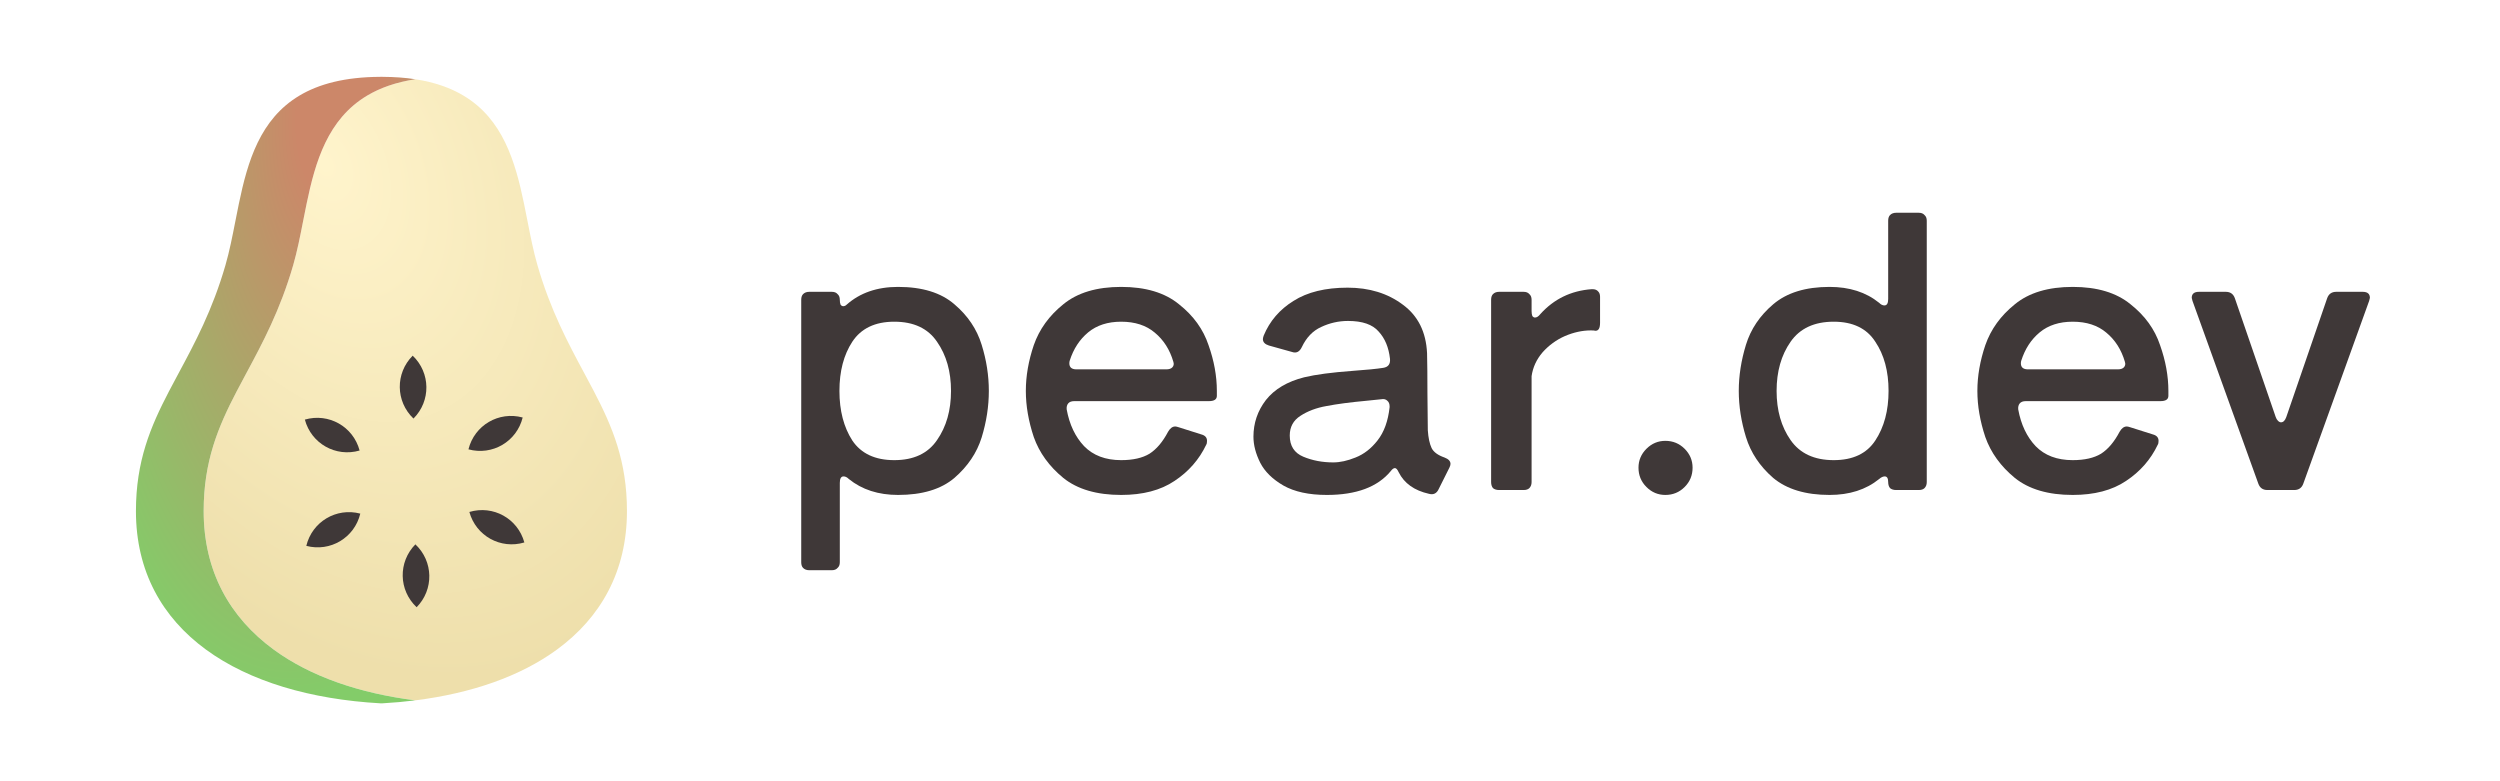
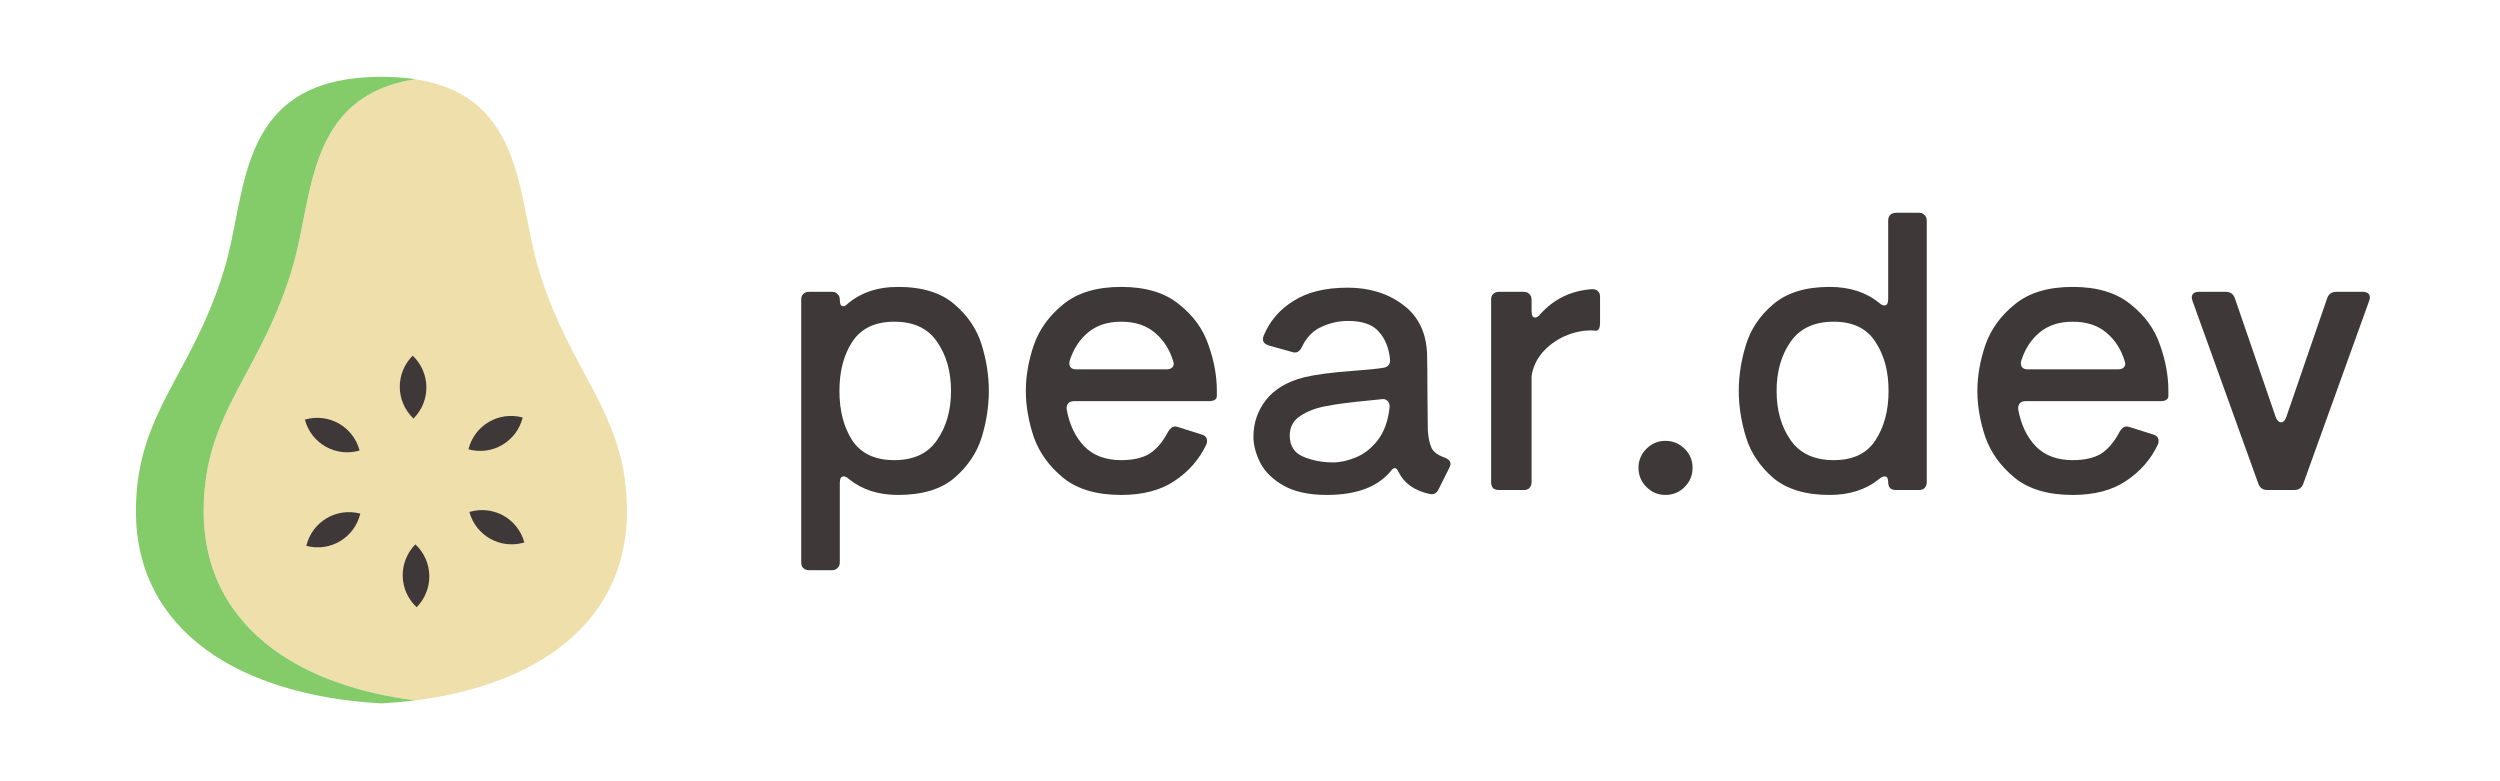
<svg xmlns="http://www.w3.org/2000/svg" width="423" height="132" viewBox="0 0 423 132" fill="none">
  <path d="M70.27 13.407C73.561 13.913 76.233 14.872 78.42 16.177C81.757 18.169 83.945 20.955 85.485 24.133C87.024 27.31 87.921 30.887 88.665 34.469C88.868 35.444 89.059 36.419 89.249 37.386C89.757 39.979 90.255 42.519 90.933 44.864C93.139 52.494 96.117 58.039 98.853 63.133C99.412 64.172 99.96 65.194 100.49 66.21C103.615 72.205 106.081 78.019 106.081 86.478C106.081 96.673 101.647 104.487 94.227 109.914C88.026 114.448 79.753 117.306 70.27 118.5C60.787 117.306 52.514 114.448 46.314 109.914C38.893 104.487 34.459 96.673 34.459 86.478C34.459 78.019 36.925 72.205 40.051 66.21C40.58 65.194 41.129 64.173 41.687 63.133L41.687 63.133C44.423 58.039 47.402 52.494 49.607 44.864C50.285 42.519 50.783 39.979 51.292 37.386C51.482 36.419 51.673 35.444 51.876 34.469C52.62 30.887 53.516 27.31 55.056 24.133C56.596 20.955 58.784 18.169 62.12 16.177C64.307 14.872 66.98 13.913 70.27 13.407Z" fill="url(#paint0_radial_2_2)" />
  <path d="M70.27 118.5C60.787 117.306 52.514 114.448 46.314 109.914C38.893 104.487 34.459 96.673 34.459 86.478C34.459 78.019 36.925 72.205 40.051 66.21C40.58 65.194 41.129 64.173 41.687 63.133L41.687 63.133C44.423 58.039 47.402 52.494 49.607 44.864C50.285 42.519 50.783 39.979 51.292 37.386L51.292 37.386C51.482 36.419 51.673 35.444 51.876 34.469C52.62 30.887 53.516 27.31 55.056 24.133C56.596 20.955 58.784 18.169 62.12 16.177C64.307 14.872 66.98 13.913 70.27 13.407C68.595 13.15 66.759 13.009 64.745 13.001L64.745 13H64.336L64.336 13.001C58.367 13.027 53.962 14.207 50.661 16.177C47.325 18.169 45.136 20.955 43.596 24.133C42.057 27.31 41.16 30.887 40.416 34.469C40.214 35.444 40.022 36.419 39.833 37.386L39.833 37.386C39.324 39.979 38.826 42.519 38.148 44.864C35.943 52.494 32.964 58.039 30.228 63.133L30.228 63.133C29.669 64.173 29.121 65.194 28.591 66.21C25.466 72.205 23 78.019 23 86.478C23 96.673 27.434 104.487 34.854 109.914C42.232 115.309 52.543 118.331 64.336 119H64.745C66.626 118.893 68.47 118.727 70.27 118.5Z" fill="url(#paint1_radial_2_2)" />
  <path d="M88.721 91.784C84.696 92.984 80.53 90.673 79.416 86.624C83.441 85.424 87.607 87.734 88.721 91.784Z" fill="#3F3838" />
  <path d="M70.494 102.744C67.435 99.866 67.341 95.102 70.283 92.105C73.342 94.983 73.437 99.746 70.494 102.744Z" fill="#3F3838" />
  <path d="M51.827 92.36C52.811 88.277 56.902 85.835 60.963 86.905C59.979 90.988 55.888 93.431 51.827 92.36Z" fill="#3F3838" />
  <path d="M51.58 70.996C55.614 69.827 59.763 72.17 60.846 76.228C56.811 77.397 52.663 75.054 51.58 70.996Z" fill="#3F3838" />
  <path d="M69.828 60.18C72.865 63.081 72.925 67.844 69.961 70.82C66.923 67.919 66.863 63.156 69.828 60.18Z" fill="#3F3838" />
  <path d="M88.438 70.641C87.424 74.717 83.315 77.129 79.262 76.028C80.276 71.953 84.385 69.541 88.438 70.641Z" fill="#3F3838" />
  <path d="M151.952 48.544C156.048 48.544 159.227 49.525 161.488 51.488C163.749 53.408 165.285 55.691 166.096 58.336C166.907 60.939 167.312 63.541 167.312 66.144C167.312 68.747 166.907 71.371 166.096 74.016C165.285 76.619 163.749 78.901 161.488 80.864C159.227 82.784 156.048 83.744 151.952 83.744C148.624 83.744 145.851 82.848 143.632 81.056C143.333 80.757 143.035 80.608 142.736 80.608C142.309 80.608 142.096 80.971 142.096 81.696V95.136C142.096 95.563 141.968 95.883 141.712 96.096C141.499 96.352 141.179 96.48 140.752 96.48H136.912C136.485 96.48 136.144 96.352 135.888 96.096C135.675 95.883 135.568 95.563 135.568 95.136V50.72C135.568 50.293 135.675 49.973 135.888 49.76C136.144 49.504 136.485 49.376 136.912 49.376H140.752C141.179 49.376 141.499 49.504 141.712 49.76C141.968 49.973 142.096 50.293 142.096 50.72C142.096 51.061 142.139 51.339 142.224 51.552C142.352 51.723 142.501 51.808 142.672 51.808C142.885 51.808 143.077 51.723 143.248 51.552C145.509 49.547 148.411 48.544 151.952 48.544ZM151.312 77.856C154.597 77.856 157.008 76.725 158.544 74.464C160.123 72.203 160.912 69.429 160.912 66.144C160.912 62.859 160.123 60.085 158.544 57.824C157.008 55.563 154.597 54.432 151.312 54.432C148.069 54.432 145.701 55.563 144.208 57.824C142.757 60.043 142.032 62.816 142.032 66.144C142.032 69.472 142.757 72.267 144.208 74.528C145.701 76.747 148.069 77.856 151.312 77.856Z" fill="#3F3838" />
  <path d="M205.892 66.976C205.892 67.573 205.444 67.872 204.548 67.872H181.764C181.295 67.872 180.953 68 180.74 68.256C180.527 68.512 180.441 68.853 180.484 69.28C180.953 71.84 181.935 73.909 183.428 75.488C184.964 77.067 187.055 77.856 189.7 77.856C191.705 77.856 193.305 77.493 194.5 76.768C195.695 76 196.74 74.763 197.636 73.056C197.977 72.459 198.383 72.16 198.852 72.16C198.98 72.16 199.172 72.203 199.428 72.288L203.268 73.504C203.908 73.675 204.228 74.037 204.228 74.592C204.228 74.891 204.185 75.104 204.1 75.232C202.905 77.749 201.113 79.797 198.724 81.376C196.377 82.955 193.369 83.744 189.7 83.744C185.561 83.744 182.297 82.784 179.908 80.864C177.519 78.901 175.855 76.597 174.916 73.952C174.02 71.264 173.572 68.661 173.572 66.144C173.572 63.627 174.02 61.045 174.916 58.4C175.855 55.712 177.519 53.408 179.908 51.488C182.297 49.525 185.561 48.544 189.7 48.544C193.839 48.544 197.103 49.525 199.492 51.488C201.924 53.408 203.588 55.712 204.484 58.4C205.423 61.045 205.892 63.627 205.892 66.144V66.976ZM189.7 54.432C187.439 54.432 185.583 55.029 184.132 56.224C182.681 57.419 181.636 59.019 180.996 61.024C180.953 61.152 180.932 61.301 180.932 61.472C180.932 62.155 181.337 62.496 182.148 62.496H197.316C197.785 62.496 198.127 62.389 198.34 62.176C198.596 61.92 198.66 61.6 198.532 61.216C197.935 59.168 196.889 57.525 195.396 56.288C193.945 55.051 192.047 54.432 189.7 54.432Z" fill="#3F3838" />
  <path d="M241.586 72.8C241.672 74.08 241.885 75.083 242.226 75.808C242.568 76.491 243.293 77.024 244.402 77.408C245.085 77.664 245.426 78.027 245.426 78.496C245.426 78.667 245.362 78.88 245.234 79.136L243.442 82.72C243.101 83.488 242.546 83.765 241.778 83.552C239.304 82.997 237.597 81.781 236.658 79.904C236.445 79.435 236.232 79.2 236.018 79.2C235.805 79.2 235.57 79.371 235.314 79.712C233.096 82.4 229.49 83.744 224.498 83.744C221.469 83.744 219.016 83.211 217.138 82.144C215.304 81.077 214.002 79.797 213.234 78.304C212.466 76.768 212.082 75.296 212.082 73.888C212.082 71.584 212.786 69.515 214.194 67.68C215.645 65.845 217.8 64.565 220.658 63.84C222.621 63.371 225.352 63.008 228.85 62.752C231.24 62.581 232.968 62.411 234.034 62.24C234.888 62.112 235.272 61.6 235.186 60.704C234.973 58.784 234.333 57.248 233.266 56.096C232.242 54.901 230.514 54.304 228.082 54.304C226.504 54.304 224.989 54.645 223.538 55.328C222.13 55.968 221.042 57.099 220.274 58.72C219.89 59.531 219.336 59.808 218.61 59.552L214.706 58.464C214.024 58.251 213.682 57.888 213.682 57.376C213.682 57.248 213.725 57.056 213.81 56.8C214.834 54.325 216.52 52.363 218.866 50.912C221.213 49.419 224.264 48.672 228.018 48.672C231.688 48.672 234.802 49.632 237.362 51.552C239.922 53.429 241.288 56.16 241.458 59.744C241.501 61.451 241.522 63.733 241.522 66.592C241.565 69.451 241.586 71.52 241.586 72.8ZM225.586 78.24C226.738 78.24 227.997 77.963 229.362 77.408C230.77 76.853 232.008 75.893 233.074 74.528C234.184 73.12 234.866 71.243 235.122 68.896V68.768C235.122 68.341 234.994 68.021 234.738 67.808C234.482 67.552 234.141 67.467 233.714 67.552L231.218 67.808C228.445 68.064 226.184 68.363 224.434 68.704C222.728 69.003 221.256 69.557 220.018 70.368C218.824 71.136 218.226 72.245 218.226 73.696C218.226 75.445 218.994 76.64 220.53 77.28C222.066 77.92 223.752 78.24 225.586 78.24Z" fill="#3F3838" />
  <path d="M257.801 49.376C258.228 49.376 258.548 49.504 258.761 49.76C259.017 49.973 259.145 50.293 259.145 50.72V52.64C259.145 52.981 259.188 53.259 259.273 53.472C259.401 53.643 259.55 53.728 259.721 53.728C260.02 53.728 260.318 53.536 260.617 53.152C262.921 50.592 265.822 49.184 269.321 48.928H269.449C269.876 48.928 270.196 49.056 270.409 49.312C270.622 49.525 270.729 49.824 270.729 50.208V54.624C270.729 55.52 270.473 55.968 269.961 55.968C269.79 55.925 269.534 55.904 269.193 55.904C267.742 55.904 266.27 56.224 264.777 56.864C263.326 57.504 262.068 58.421 261.001 59.616C259.977 60.811 259.358 62.155 259.145 63.648V81.568C259.145 81.995 259.017 82.336 258.761 82.592C258.548 82.805 258.228 82.912 257.801 82.912H253.641C253.214 82.912 252.873 82.805 252.617 82.592C252.404 82.336 252.297 81.995 252.297 81.568V50.72C252.297 50.293 252.404 49.973 252.617 49.76C252.873 49.504 253.214 49.376 253.641 49.376H257.801Z" fill="#3F3838" />
  <path d="M281.777 83.744C280.54 83.744 279.473 83.296 278.577 82.4C277.681 81.504 277.233 80.416 277.233 79.136C277.233 77.899 277.681 76.832 278.577 75.936C279.473 75.04 280.54 74.592 281.777 74.592C283.057 74.592 284.145 75.04 285.041 75.936C285.937 76.832 286.385 77.899 286.385 79.136C286.385 80.416 285.937 81.504 285.041 82.4C284.145 83.296 283.057 83.744 281.777 83.744Z" fill="#3F3838" />
  <path d="M317.944 51.232C318.243 51.531 318.541 51.68 318.84 51.68C319.267 51.68 319.48 51.317 319.48 50.592V37.344C319.48 36.917 319.587 36.597 319.8 36.384C320.056 36.128 320.397 36 320.824 36H324.664C325.091 36 325.411 36.128 325.624 36.384C325.88 36.597 326.008 36.917 326.008 37.344V81.568C326.008 81.995 325.88 82.336 325.624 82.592C325.411 82.805 325.091 82.912 324.664 82.912H320.824C320.397 82.912 320.056 82.805 319.8 82.592C319.587 82.336 319.48 81.995 319.48 81.568C319.48 80.928 319.288 80.608 318.904 80.608C318.605 80.608 318.285 80.757 317.944 81.056C315.725 82.848 312.931 83.744 309.56 83.744C305.507 83.744 302.328 82.784 300.024 80.864C297.763 78.901 296.227 76.597 295.416 73.952C294.605 71.307 294.2 68.704 294.2 66.144C294.2 63.584 294.605 60.981 295.416 58.336C296.227 55.691 297.763 53.408 300.024 51.488C302.328 49.525 305.507 48.544 309.56 48.544C312.931 48.544 315.725 49.44 317.944 51.232ZM310.264 77.856C313.507 77.856 315.853 76.747 317.304 74.528C318.797 72.267 319.544 69.472 319.544 66.144C319.544 62.816 318.797 60.043 317.304 57.824C315.853 55.563 313.507 54.432 310.264 54.432C306.979 54.432 304.547 55.563 302.968 57.824C301.389 60.085 300.6 62.859 300.6 66.144C300.6 69.429 301.389 72.203 302.968 74.464C304.547 76.725 306.979 77.856 310.264 77.856Z" fill="#3F3838" />
  <path d="M366.892 66.976C366.892 67.573 366.444 67.872 365.548 67.872H342.764C342.295 67.872 341.953 68 341.74 68.256C341.527 68.512 341.441 68.853 341.484 69.28C341.953 71.84 342.935 73.909 344.428 75.488C345.964 77.067 348.055 77.856 350.7 77.856C352.705 77.856 354.305 77.493 355.5 76.768C356.695 76 357.74 74.763 358.636 73.056C358.977 72.459 359.383 72.16 359.852 72.16C359.98 72.16 360.172 72.203 360.428 72.288L364.268 73.504C364.908 73.675 365.228 74.037 365.228 74.592C365.228 74.891 365.185 75.104 365.1 75.232C363.905 77.749 362.113 79.797 359.724 81.376C357.377 82.955 354.369 83.744 350.7 83.744C346.561 83.744 343.297 82.784 340.908 80.864C338.519 78.901 336.855 76.597 335.916 73.952C335.02 71.264 334.572 68.661 334.572 66.144C334.572 63.627 335.02 61.045 335.916 58.4C336.855 55.712 338.519 53.408 340.908 51.488C343.297 49.525 346.561 48.544 350.7 48.544C354.839 48.544 358.103 49.525 360.492 51.488C362.924 53.408 364.588 55.712 365.484 58.4C366.423 61.045 366.892 63.627 366.892 66.144V66.976ZM350.7 54.432C348.439 54.432 346.583 55.029 345.132 56.224C343.681 57.419 342.636 59.019 341.996 61.024C341.953 61.152 341.932 61.301 341.932 61.472C341.932 62.155 342.337 62.496 343.148 62.496H358.316C358.785 62.496 359.127 62.389 359.34 62.176C359.596 61.92 359.66 61.6 359.532 61.216C358.935 59.168 357.889 57.525 356.396 56.288C354.945 55.051 353.047 54.432 350.7 54.432Z" fill="#3F3838" />
  <path d="M385.05 70.56C385.136 70.816 385.264 71.029 385.434 71.2C385.605 71.371 385.776 71.456 385.946 71.456C386.33 71.456 386.629 71.157 386.842 70.56L393.754 50.464C394.01 49.739 394.522 49.376 395.29 49.376H399.771C400.581 49.376 400.986 49.717 400.986 50.4L400.858 50.912L389.722 81.824C389.466 82.549 388.954 82.912 388.186 82.912H383.642C382.874 82.912 382.362 82.549 382.106 81.824L370.97 50.912L370.842 50.4C370.842 49.717 371.248 49.376 372.058 49.376H376.602C377.37 49.376 377.882 49.739 378.138 50.464L385.05 70.56Z" fill="#3F3838" />
  <defs>
-     <radialGradient id="paint0_radial_2_2" cx="0" cy="0" r="1" gradientUnits="userSpaceOnUse" gradientTransform="translate(54.9228 27.7735) rotate(64.7447) scale(92.0879 60.6383)">
+     <radialGradient id="paint0_radial_2_2" cx="0" cy="0" r="1" gradientUnits="userSpaceOnUse" gradientTransform="trangray(54.923 27.773) rotate(64.7447) scale(92.0879 60.6383)">
      <stop stop-color="#FFF4CC" />
      <stop offset="1" stop-color="#EEDFAB" />
    </radialGradient>
-     <radialGradient id="paint1_radial_2_2" cx="0" cy="0" r="1" gradientUnits="userSpaceOnUse" gradientTransform="translate(57.4442 17.4321) rotate(96.0747) scale(102.141 45.4549)">
+     <radialGradient id="paint1_radial_2_2" cx="0" cy="0" r="1" gradientUnits="userSpaceOnUse" gradientTransform="trangray(57.444 17.432) rotate(96.0747) scale(102.141 45.4549)">
      <stop offset="0.156" stop-color="#CC8769" />
      <stop offset="1" stop-color="#83CC69" />
    </radialGradient>
  </defs>
</svg>
